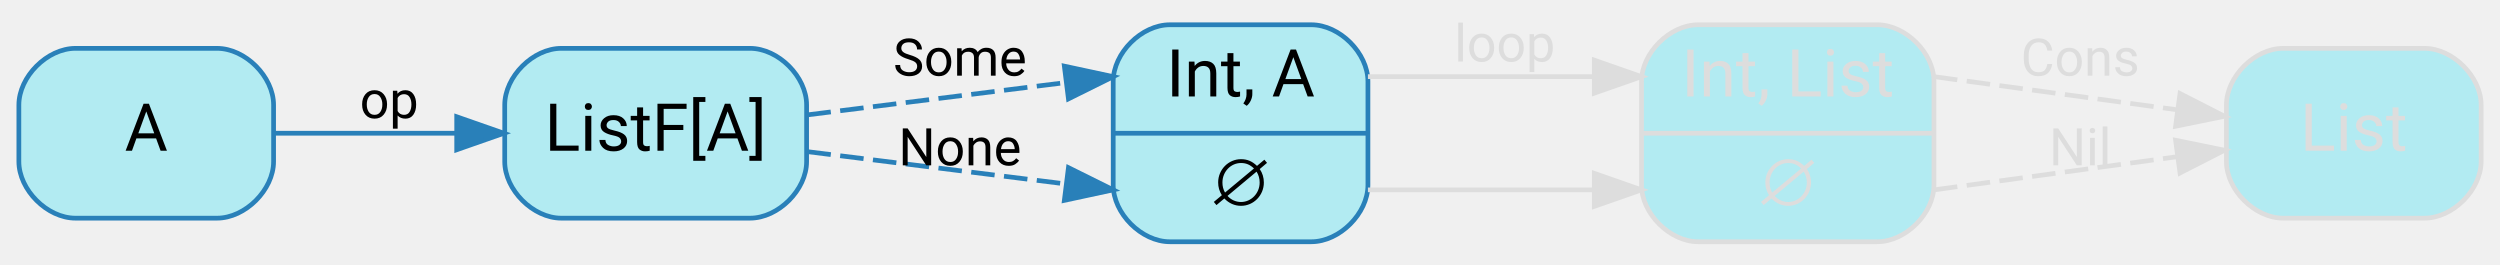
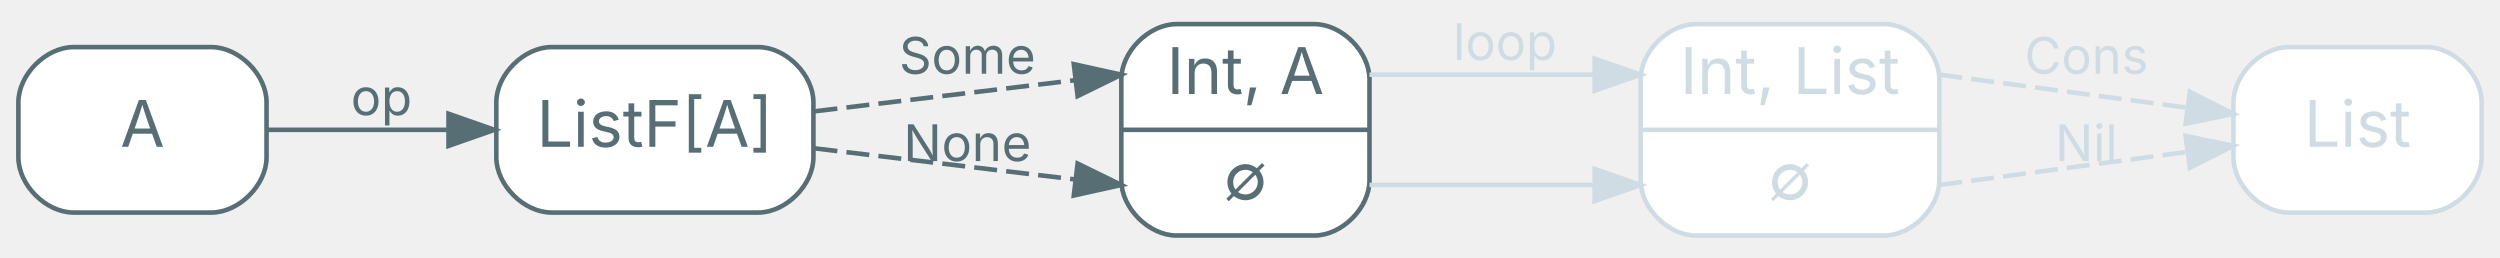
- <svg xmlns="http://www.w3.org/2000/svg" width="530pt" height="56pt" viewBox="0.00 0.00 530.00 55.50">
+ <svg xmlns="http://www.w3.org/2000/svg" width="544pt" height="56pt" viewBox="0.00 0.00 544.00 55.50">
  <g id="graph0" class="graph" transform="scale(1 1) rotate(0) translate(4 51.5)">
-     <g id="node1" class="node">
-       <path fill="#b2ebf2" stroke="#dddddd" d="M356,-0.5C356,-0.5 394,-0.5 394,-0.5 400,-0.5 406,-6.5 406,-12.5 406,-12.5 406,-34.5 406,-34.5 406,-40.5 400,-46.5 394,-46.5 394,-46.5 356,-46.5 356,-46.5 350,-46.5 344,-40.5 344,-34.5 344,-34.5 344,-12.5 344,-12.5 344,-6.5 350,-0.5 356,-0.5" />
-       <text text-anchor="middle" x="375" y="-31.3" font-family="Segoe UI,Roboto,Helvetica,Arial,sans-serif" font-size="14.00" fill="#dddddd">Int, List</text>
-       <polyline fill="none" stroke="#dddddd" points="344,-23.5 406,-23.5 " />
-       <text text-anchor="middle" x="375" y="-8.3" font-family="Segoe UI,Roboto,Helvetica,Arial,sans-serif" font-size="14.00" fill="#dddddd">∅</text>
+     <g id="node1" class="node disabled">
+       <path fill="#ffffff" stroke="#d0dce3" d="M365,-0.5C365,-0.5 406,-0.5 406,-0.5 412,-0.5 418,-6.5 418,-12.5 418,-12.5 418,-34.5 418,-34.5 418,-40.5 412,-46.5 406,-46.5 406,-46.5 365,-46.5 365,-46.5 359,-46.5 353,-40.5 353,-34.5 353,-34.5 353,-12.5 353,-12.5 353,-6.5 359,-0.5 365,-0.5" />
+       <text text-anchor="middle" x="385.5" y="-31.3" font-family="Inter,Arial" font-size="14.00" fill="#d0dce3">Int, List</text>
+       <polyline fill="none" stroke="#d0dce3" points="353,-23.5 418,-23.5 " />
+       <text text-anchor="middle" x="385.5" y="-8.3" font-family="Inter,Arial" font-size="14.00" fill="#d0dce3">∅</text>
    </g>
-     <g id="node5" class="node">
-       <path fill="#b2ebf2" stroke="#dddddd" d="M510,-41.5C510,-41.5 480,-41.5 480,-41.5 474,-41.5 468,-35.5 468,-29.5 468,-29.5 468,-17.5 468,-17.5 468,-11.5 474,-5.5 480,-5.5 480,-5.5 510,-5.5 510,-5.5 516,-5.5 522,-11.5 522,-17.5 522,-17.5 522,-29.5 522,-29.5 522,-35.5 516,-41.5 510,-41.5" />
-       <text text-anchor="middle" x="495" y="-19.8" font-family="Segoe UI,Roboto,Helvetica,Arial,sans-serif" font-size="14.00" fill="#dddddd">List</text>
+     <g id="node5" class="node disabled">
+       <path fill="#ffffff" stroke="#d0dce3" d="M524,-41.5C524,-41.5 494,-41.5 494,-41.5 488,-41.5 482,-35.5 482,-29.5 482,-29.5 482,-17.5 482,-17.5 482,-11.5 488,-5.5 494,-5.5 494,-5.5 524,-5.5 524,-5.5 530,-5.5 536,-11.5 536,-17.5 536,-17.5 536,-29.5 536,-29.5 536,-35.5 530,-41.5 524,-41.5" />
+       <text text-anchor="middle" x="509" y="-19.8" font-family="Inter,Arial" font-size="14.00" fill="#d0dce3">List</text>
    </g>
-     <g id="edge6" class="edge">
-       <path fill="none" stroke="#dddddd" stroke-dasharray="5,2" d="M406,-35.5C406,-35.5 433.31,-31.78 457.51,-28.48" />
-       <polygon fill="#dddddd" stroke="#dddddd" points="458.16,-31.92 467.6,-27.1 457.22,-24.98 458.16,-31.92" />
-       <text text-anchor="middle" x="437" y="-35.7" font-family="Segoe UI,Roboto,Helvetica,Arial,sans-serif" font-size="11.00" fill="#dddddd">Cons</text>
+     <g id="edge6" class="edge pattern,disabled">
+       <path fill="none" stroke="#d0dce3" stroke-dasharray="5,2" d="M418,-35.5C418,-35.5 446.88,-31.65 471.92,-28.31" />
+       <polygon fill="#d0dce3" stroke="#d0dce3" points="472.52,-31.76 481.97,-26.97 471.59,-24.82 472.52,-31.76" />
+       <text text-anchor="middle" x="450" y="-35.7" font-family="Inter,Arial" font-size="11.00" fill="#d0dce3">Cons</text>
    </g>
-     <g id="edge7" class="edge">
-       <path fill="none" stroke="#dddddd" stroke-dasharray="5,2" d="M406,-11.5C406,-11.5 433.31,-15.22 457.51,-18.52" />
-       <polygon fill="#dddddd" stroke="#dddddd" points="457.22,-22.02 467.6,-19.9 458.16,-15.08 457.22,-22.02" />
-       <text text-anchor="middle" x="437" y="-16.7" font-family="Segoe UI,Roboto,Helvetica,Arial,sans-serif" font-size="11.00" fill="#dddddd">Nil</text>
+     <g id="edge7" class="edge pattern,disabled">
+       <path fill="none" stroke="#d0dce3" stroke-dasharray="5,2" d="M418,-11.5C418,-11.5 446.88,-15.35 471.92,-18.69" />
+       <polygon fill="#d0dce3" stroke="#d0dce3" points="471.59,-22.18 481.97,-20.03 472.52,-15.24 471.59,-22.18" />
+       <text text-anchor="middle" x="450" y="-16.7" font-family="Inter,Arial" font-size="11.00" fill="#d0dce3">Nil</text>
    </g>
    <g id="node2" class="node">
-       <path fill="#b2ebf2" stroke="#2980b9" d="M244,-0.5C244,-0.5 274,-0.5 274,-0.5 280,-0.5 286,-6.5 286,-12.5 286,-12.5 286,-34.5 286,-34.5 286,-40.5 280,-46.5 274,-46.5 274,-46.5 244,-46.5 244,-46.5 238,-46.5 232,-40.5 232,-34.5 232,-34.5 232,-12.5 232,-12.5 232,-6.5 238,-0.5 244,-0.5" />
-       <text text-anchor="middle" x="259" y="-31.3" font-family="Segoe UI,Roboto,Helvetica,Arial,sans-serif" font-size="14.00" fill="#000000">Int, A</text>
-       <polyline fill="none" stroke="#2980b9" points="232,-23.5 286,-23.5 " />
-       <text text-anchor="middle" x="259" y="-8.3" font-family="Segoe UI,Roboto,Helvetica,Arial,sans-serif" font-size="14.00" fill="#000000">∅</text>
+       <path fill="#ffffff" stroke="#586e75" d="M252,-0.5C252,-0.5 282,-0.5 282,-0.5 288,-0.5 294,-6.5 294,-12.5 294,-12.5 294,-34.5 294,-34.5 294,-40.5 288,-46.5 282,-46.5 282,-46.5 252,-46.5 252,-46.5 246,-46.5 240,-40.5 240,-34.5 240,-34.5 240,-12.5 240,-12.5 240,-6.5 246,-0.5 252,-0.5" />
+       <text text-anchor="middle" x="267" y="-31.3" font-family="Inter,Arial" font-size="14.00" fill="#586e75">Int, A</text>
+       <polyline fill="none" stroke="#586e75" points="240,-23.5 294,-23.5 " />
+       <text text-anchor="middle" x="267" y="-8.3" font-family="Inter,Arial" font-size="14.00" fill="#586e75">∅</text>
    </g>
-     <g id="edge4" class="edge">
-       <path fill="none" stroke="#dddddd" d="M286,-35.5C286,-35.5 317.28,-35.5 333.9,-35.5" />
-       <polygon fill="#dddddd" stroke="#dddddd" points="334,-39 344,-35.5 334,-32 334,-39" />
-       <text text-anchor="middle" x="315" y="-38.7" font-family="Segoe UI,Roboto,Helvetica,Arial,sans-serif" font-size="11.00" fill="#dddddd">loop</text>
+     <g id="edge4" class="edge disabled">
+       <path fill="none" stroke="#d0dce3" d="M294,-35.5C294,-35.5 326.16,-35.5 342.99,-35.5" />
+       <polygon fill="#d0dce3" stroke="#d0dce3" points="343,-39 353,-35.5 343,-32 343,-39" />
+       <text text-anchor="middle" x="323.5" y="-38.7" font-family="Inter,Arial" font-size="11.00" fill="#d0dce3">loop</text>
    </g>
-     <g id="edge5" class="edge">
-       <path fill="none" stroke="#dddddd" d="M286,-11.5C286,-11.5 317.28,-11.5 333.9,-11.5" />
-       <polygon fill="#dddddd" stroke="#dddddd" points="334,-15 344,-11.5 334,-8 334,-15" />
+     <g id="edge5" class="edge disabled">
+       <path fill="none" stroke="#d0dce3" d="M294,-11.5C294,-11.5 326.16,-11.5 342.99,-11.5" />
+       <polygon fill="#d0dce3" stroke="#d0dce3" points="343,-15 353,-11.5 343,-8 343,-15" />
    </g>
    <g id="node3" class="node">
-       <path fill="#b2ebf2" stroke="#2980b9" d="M155,-41.5C155,-41.5 115,-41.5 115,-41.5 109,-41.5 103,-35.5 103,-29.5 103,-29.5 103,-17.5 103,-17.5 103,-11.5 109,-5.5 115,-5.5 115,-5.5 155,-5.5 155,-5.5 161,-5.5 167,-11.5 167,-17.5 167,-17.5 167,-29.5 167,-29.5 167,-35.5 161,-41.5 155,-41.5" />
-       <text text-anchor="middle" x="135" y="-19.8" font-family="Segoe UI,Roboto,Helvetica,Arial,sans-serif" font-size="14.00" fill="#000000">ListF[A]</text>
+       <path fill="#ffffff" stroke="#586e75" d="M161,-41.5C161,-41.5 116,-41.5 116,-41.5 110,-41.5 104,-35.5 104,-29.5 104,-29.5 104,-17.5 104,-17.5 104,-11.5 110,-5.5 116,-5.5 116,-5.5 161,-5.5 161,-5.5 167,-5.5 173,-11.5 173,-17.5 173,-17.5 173,-29.5 173,-29.5 173,-35.5 167,-41.5 161,-41.5" />
+       <text text-anchor="middle" x="138.5" y="-19.8" font-family="Inter,Arial" font-size="14.00" fill="#586e75">ListF[A]</text>
    </g>
-     <g id="edge2" class="edge">
-       <path fill="none" stroke="#2980b9" stroke-dasharray="5,2" d="M167.17,-27.4C186,-29.75 208.79,-32.6 221.72,-34.22" />
-       <polygon fill="#2980b9" stroke="#2980b9" points="221.64,-37.73 232,-35.5 222.51,-30.79 221.64,-37.73" />
-       <text text-anchor="middle" x="199.5" y="-35.7" font-family="Segoe UI,Roboto,Helvetica,Arial,sans-serif" font-size="11.00" fill="#000000">Some</text>
+     <g id="edge2" class="edge pattern">
+       <path fill="none" stroke="#586e75" stroke-dasharray="5,2" d="M173.24,-27.53C193.09,-29.9 216.8,-32.73 229.95,-34.3" />
+       <polygon fill="#586e75" stroke="#586e75" points="229.66,-37.79 240,-35.5 230.49,-30.84 229.66,-37.79" />
+       <text text-anchor="middle" x="206.5" y="-35.7" font-family="Inter,Arial" font-size="11.00" fill="#586e75">Some</text>
    </g>
-     <g id="edge3" class="edge">
-       <path fill="none" stroke="#2980b9" stroke-dasharray="5,2" d="M167.17,-19.6C186,-17.25 208.79,-14.4 221.72,-12.78" />
-       <polygon fill="#2980b9" stroke="#2980b9" points="222.51,-16.21 232,-11.5 221.64,-9.27 222.51,-16.21" />
-       <text text-anchor="middle" x="199.5" y="-16.7" font-family="Segoe UI,Roboto,Helvetica,Arial,sans-serif" font-size="11.00" fill="#000000">None</text>
+     <g id="edge3" class="edge pattern">
+       <path fill="none" stroke="#586e75" stroke-dasharray="5,2" d="M173.24,-19.47C193.09,-17.1 216.8,-14.27 229.95,-12.7" />
+       <polygon fill="#586e75" stroke="#586e75" points="230.49,-16.16 240,-11.5 229.66,-9.21 230.49,-16.16" />
+       <text text-anchor="middle" x="206.5" y="-16.7" font-family="Inter,Arial" font-size="11.00" fill="#586e75">None</text>
    </g>
    <g id="node4" class="node">
-       <path fill="#b2ebf2" stroke="#2980b9" d="M42,-41.5C42,-41.5 12,-41.5 12,-41.5 6,-41.5 0,-35.5 0,-29.5 0,-29.5 0,-17.5 0,-17.5 0,-11.5 6,-5.5 12,-5.5 12,-5.5 42,-5.5 42,-5.5 48,-5.5 54,-11.5 54,-17.5 54,-17.5 54,-29.5 54,-29.5 54,-35.5 48,-41.5 42,-41.5" />
-       <text text-anchor="middle" x="27" y="-19.8" font-family="Segoe UI,Roboto,Helvetica,Arial,sans-serif" font-size="14.00" fill="#000000">A</text>
+       <path fill="#ffffff" stroke="#586e75" d="M42,-41.5C42,-41.5 12,-41.5 12,-41.5 6,-41.5 0,-35.5 0,-29.5 0,-29.5 0,-17.5 0,-17.5 0,-11.5 6,-5.5 12,-5.5 12,-5.5 42,-5.5 42,-5.5 48,-5.5 54,-11.5 54,-17.5 54,-17.5 54,-29.5 54,-29.5 54,-35.5 48,-41.5 42,-41.5" />
+       <text text-anchor="middle" x="27" y="-19.8" font-family="Inter,Arial" font-size="14.00" fill="#586e75">A</text>
    </g>
    <g id="edge1" class="edge">
-       <path fill="none" stroke="#2980b9" d="M54.2,-23.5C65.81,-23.5 79.75,-23.5 92.71,-23.5" />
-       <polygon fill="#2980b9" stroke="#2980b9" points="92.82,-27 102.82,-23.5 92.82,-20 92.82,-27" />
-       <text text-anchor="middle" x="78.5" y="-26.7" font-family="Segoe UI,Roboto,Helvetica,Arial,sans-serif" font-size="11.00" fill="#000000">op</text>
+       <path fill="none" stroke="#586e75" d="M54.23,-23.5C65.91,-23.5 80,-23.5 93.23,-23.5" />
+       <polygon fill="#586e75" stroke="#586e75" points="93.6,-27 103.6,-23.5 93.6,-20 93.6,-27" />
+       <text text-anchor="middle" x="79" y="-26.7" font-family="Inter,Arial" font-size="11.00" fill="#586e75">op</text>
    </g>
  </g>
</svg>
